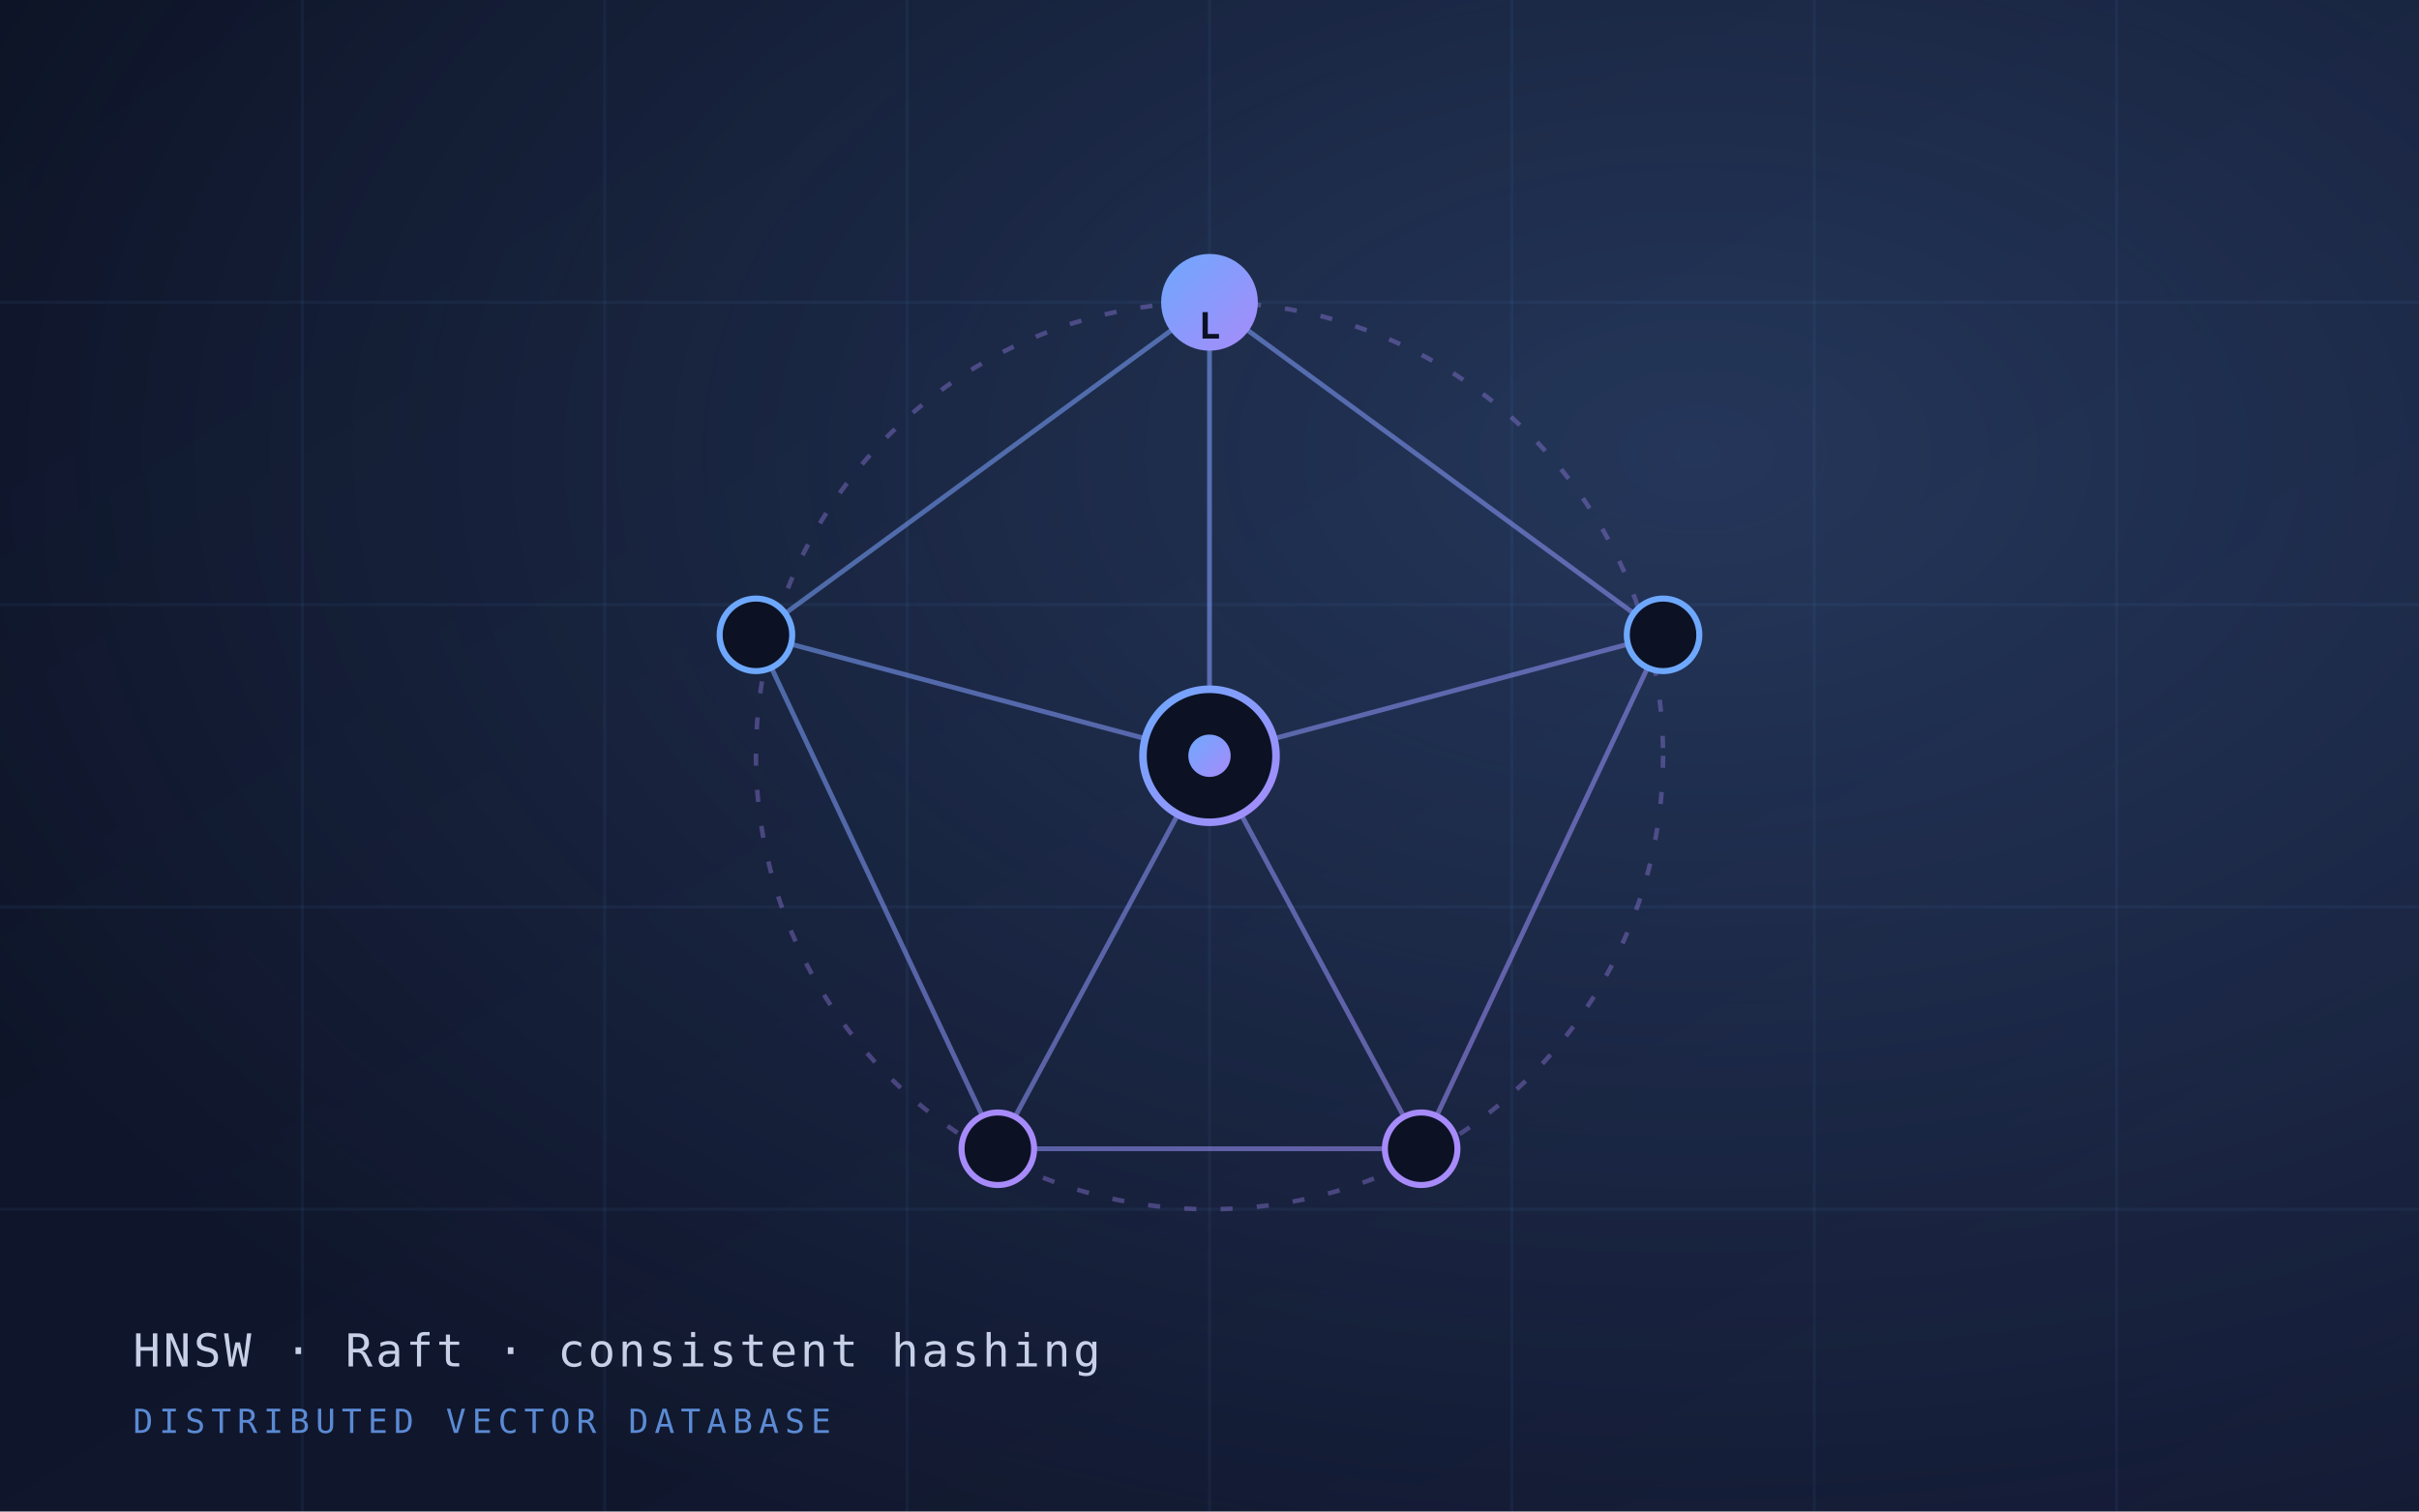
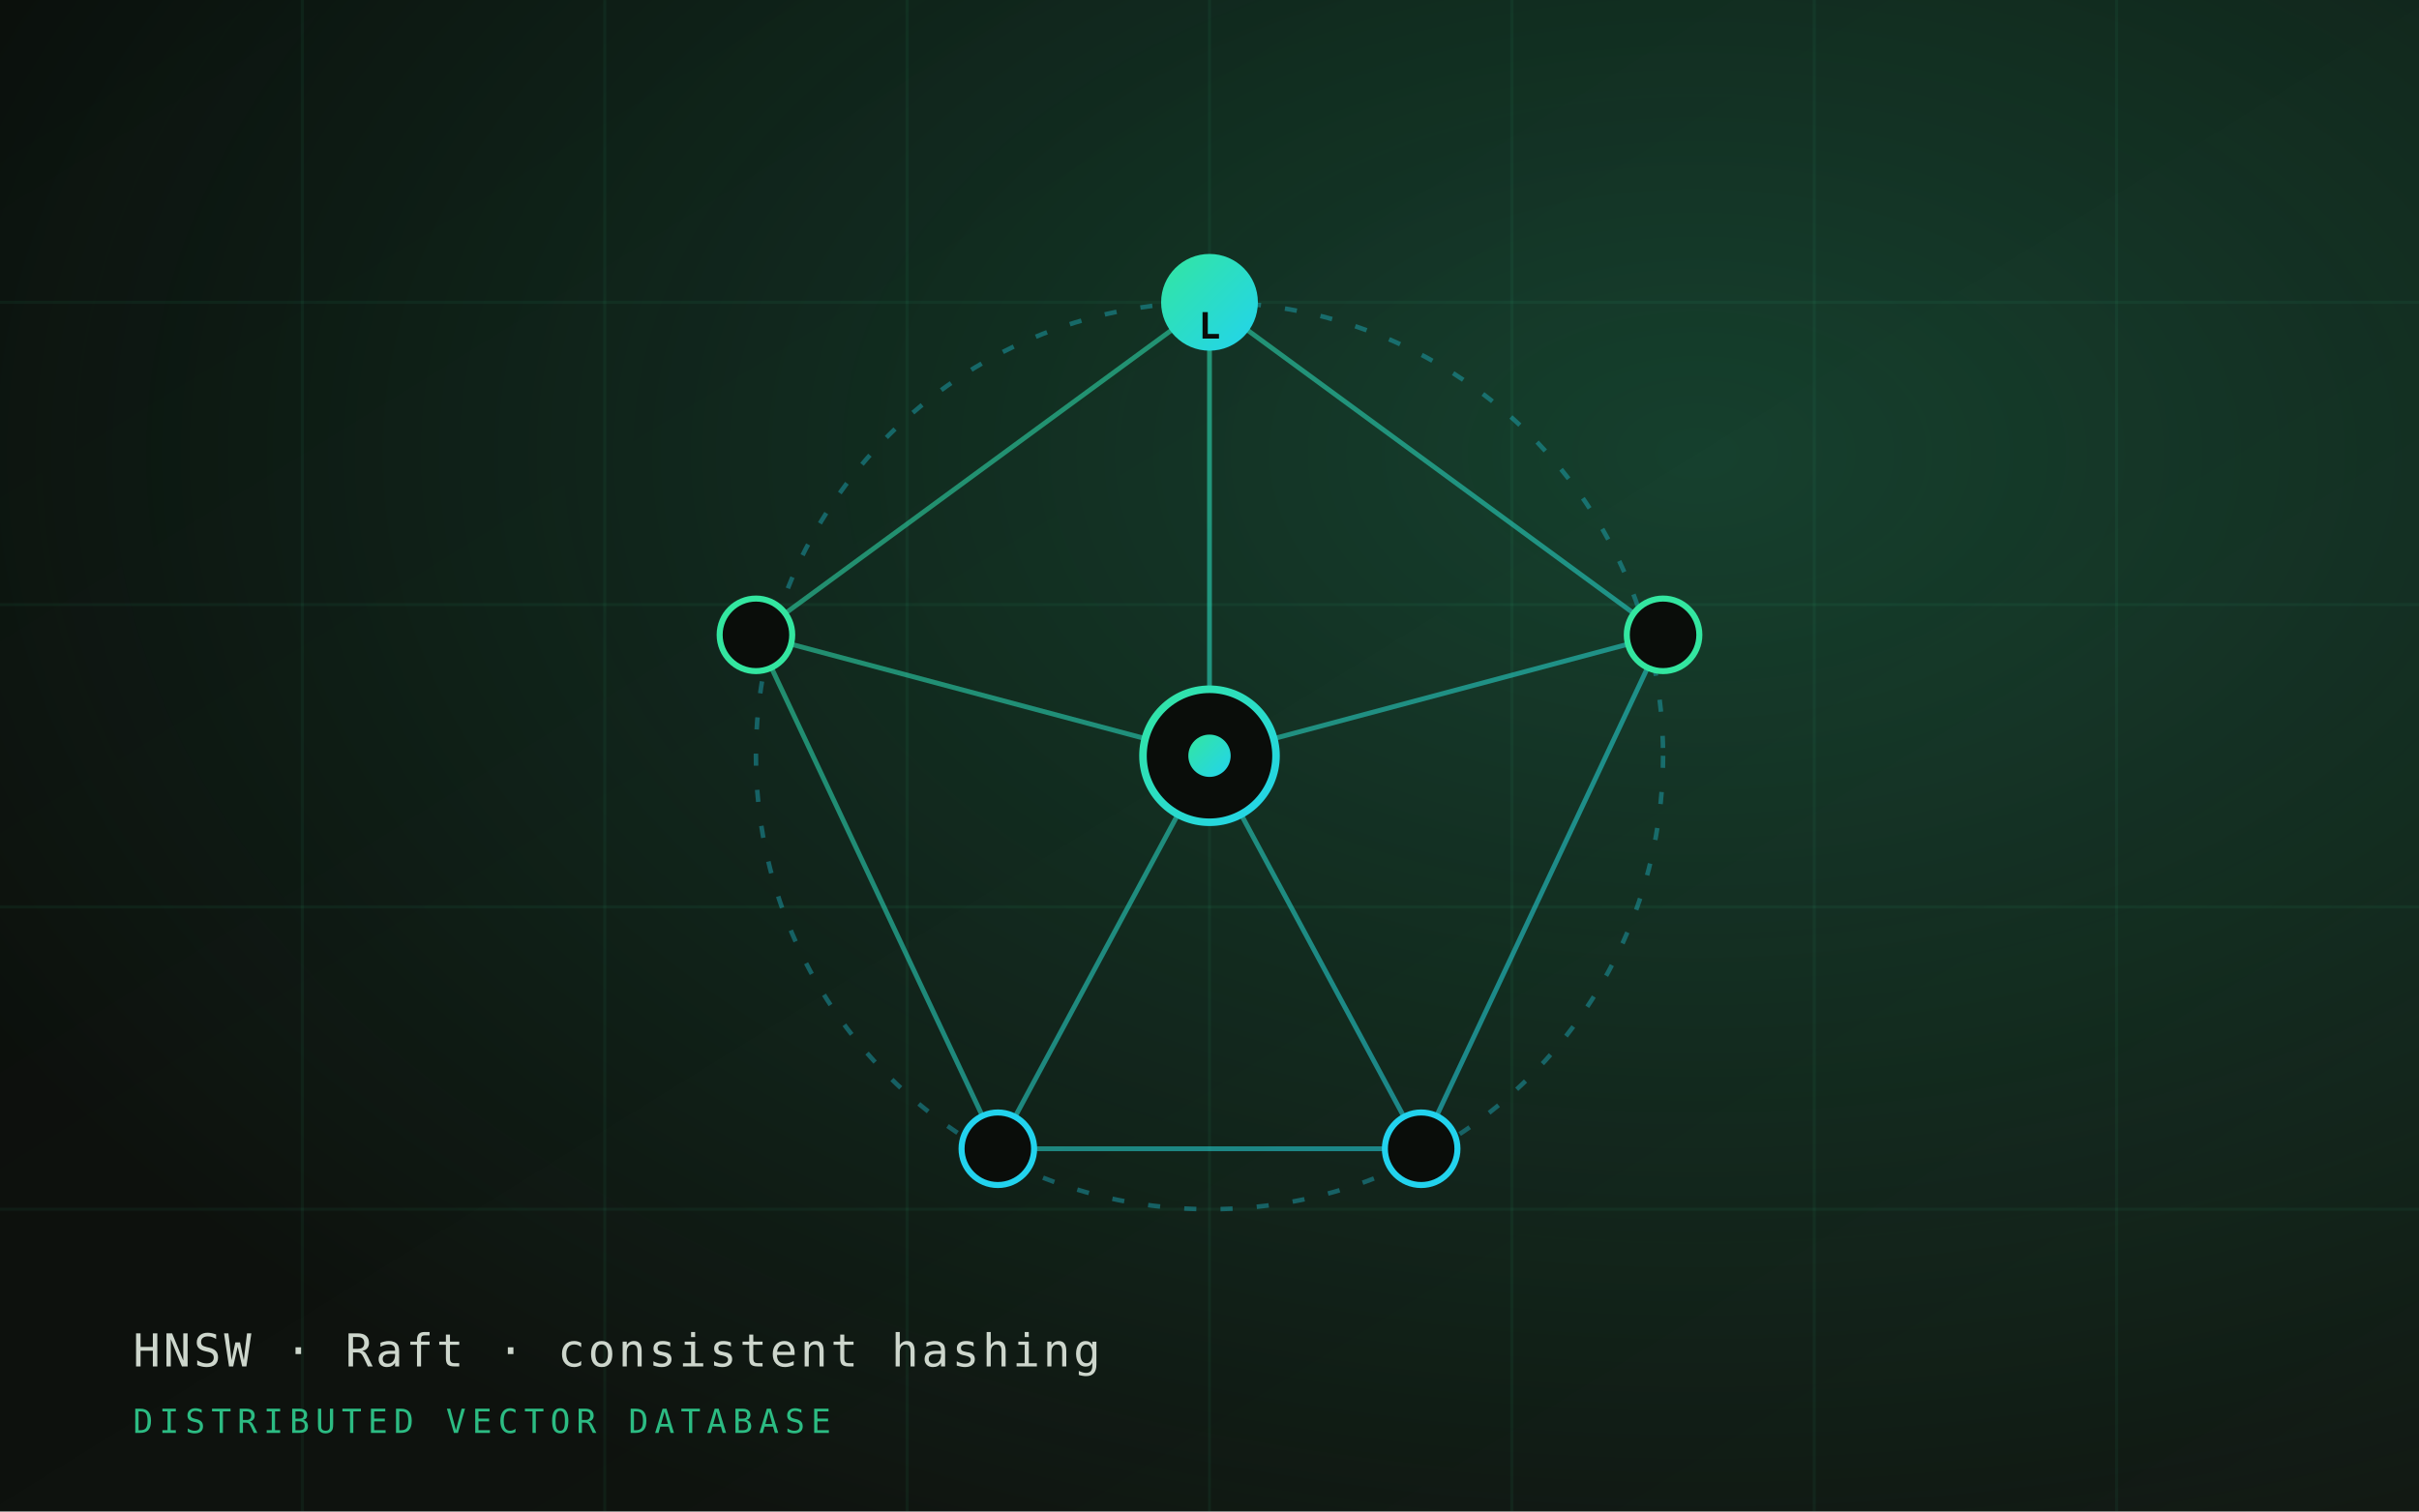
<svg xmlns="http://www.w3.org/2000/svg" viewBox="0 0 800 500" role="img" aria-label="Distributed vector database — connected nodes and a hashing ring">
  <defs>
    <linearGradient id="vdbg" x1="0" y1="0" x2="1" y2="1">
-       <stop offset="0" stop-color="#0c1224" />
-       <stop offset="1" stop-color="#131a33" />
+       <stop offset="0" stop-color="#0a0d0a" />
+       <stop offset="1" stop-color="#111611" />
    </linearGradient>
    <linearGradient id="vacc" x1="0" y1="0" x2="1" y2="1">
-       <stop offset="0" stop-color="#6ea8fe" />
-       <stop offset="1" stop-color="#a78bfa" />
+       <stop offset="0" stop-color="#33e6a0" />
+       <stop offset="1" stop-color="#22d3ee" />
    </linearGradient>
    <radialGradient id="vglow" cx="0.7" cy="0.3" r="0.8">
-       <stop offset="0" stop-color="#6ea8fe" stop-opacity="0.22" />
-       <stop offset="1" stop-color="#6ea8fe" stop-opacity="0" />
+       <stop offset="0" stop-color="#33e6a0" stop-opacity="0.22" />
+       <stop offset="1" stop-color="#33e6a0" stop-opacity="0" />
    </radialGradient>
  </defs>
  <rect width="800" height="500" fill="url(#vdbg)" />
  <rect width="800" height="500" fill="url(#vglow)" />
-   <g stroke="#6ea8fe" stroke-opacity="0.06">
+   <g stroke="#33e6a0" stroke-opacity="0.06">
    <path d="M0 100H800M0 200H800M0 300H800M0 400H800" />
    <path d="M100 0V500M200 0V500M300 0V500M400 0V500M500 0V500M600 0V500M700 0V500" />
  </g>
-   <circle cx="400" cy="250" r="150" fill="none" stroke="#a78bfa" stroke-opacity="0.35" stroke-width="1.5" stroke-dasharray="4 8" />
+   <circle cx="400" cy="250" r="150" fill="none" stroke="#22d3ee" stroke-opacity="0.35" stroke-width="1.5" stroke-dasharray="4 8" />
  <g stroke="url(#vacc)" stroke-opacity="0.55" stroke-width="1.6" fill="none">
    <path d="M400 100 L550 210 M400 100 L250 210 M250 210 L330 380 M550 210 L470 380 M330 380 L470 380 M400 100 L400 250 M550 210 L400 250 M250 210 L400 250 M330 380 L400 250 M470 380 L400 250" />
  </g>
  <g>
    <circle cx="400" cy="100" r="16" fill="url(#vacc)" />
-     <circle cx="550" cy="210" r="12" fill="#0c1224" stroke="#6ea8fe" stroke-width="2" />
-     <circle cx="250" cy="210" r="12" fill="#0c1224" stroke="#6ea8fe" stroke-width="2" />
-     <circle cx="330" cy="380" r="12" fill="#0c1224" stroke="#a78bfa" stroke-width="2" />
-     <circle cx="470" cy="380" r="12" fill="#0c1224" stroke="#a78bfa" stroke-width="2" />
-     <circle cx="400" cy="250" r="22" fill="#0c1224" stroke="url(#vacc)" stroke-width="2.5" />
+     <circle cx="550" cy="210" r="12" fill="#0a0d0a" stroke="#33e6a0" stroke-width="2" />
+     <circle cx="250" cy="210" r="12" fill="#0a0d0a" stroke="#33e6a0" stroke-width="2" />
+     <circle cx="330" cy="380" r="12" fill="#0a0d0a" stroke="#22d3ee" stroke-width="2" />
+     <circle cx="470" cy="380" r="12" fill="#0a0d0a" stroke="#22d3ee" stroke-width="2" />
+     <circle cx="400" cy="250" r="22" fill="#0a0d0a" stroke="url(#vacc)" stroke-width="2.5" />
    <circle cx="400" cy="250" r="7" fill="url(#vacc)" />
  </g>
-   <text x="400" y="112" text-anchor="middle" font-family="ui-monospace,Menlo,monospace" font-size="12" fill="#0c1224" font-weight="700">L</text>
-   <text x="44" y="452" font-family="ui-monospace,Menlo,monospace" font-size="15" fill="#c7d0e6" letter-spacing="1">HNSW · Raft · consistent hashing</text>
-   <text x="44" y="474" font-family="ui-monospace,Menlo,monospace" font-size="11" fill="#6ea8fe" letter-spacing="2" opacity="0.8">DISTRIBUTED VECTOR DATABASE</text>
+   <text x="400" y="112" text-anchor="middle" font-family="ui-monospace,Menlo,monospace" font-size="12" fill="#0a0d0a" font-weight="700">L</text>
+   <text x="44" y="452" font-family="ui-monospace,Menlo,monospace" font-size="15" fill="#cdd6cc" letter-spacing="1">HNSW · Raft · consistent hashing</text>
+   <text x="44" y="474" font-family="ui-monospace,Menlo,monospace" font-size="11" fill="#33e6a0" letter-spacing="2" opacity="0.8">DISTRIBUTED VECTOR DATABASE</text>
</svg>
